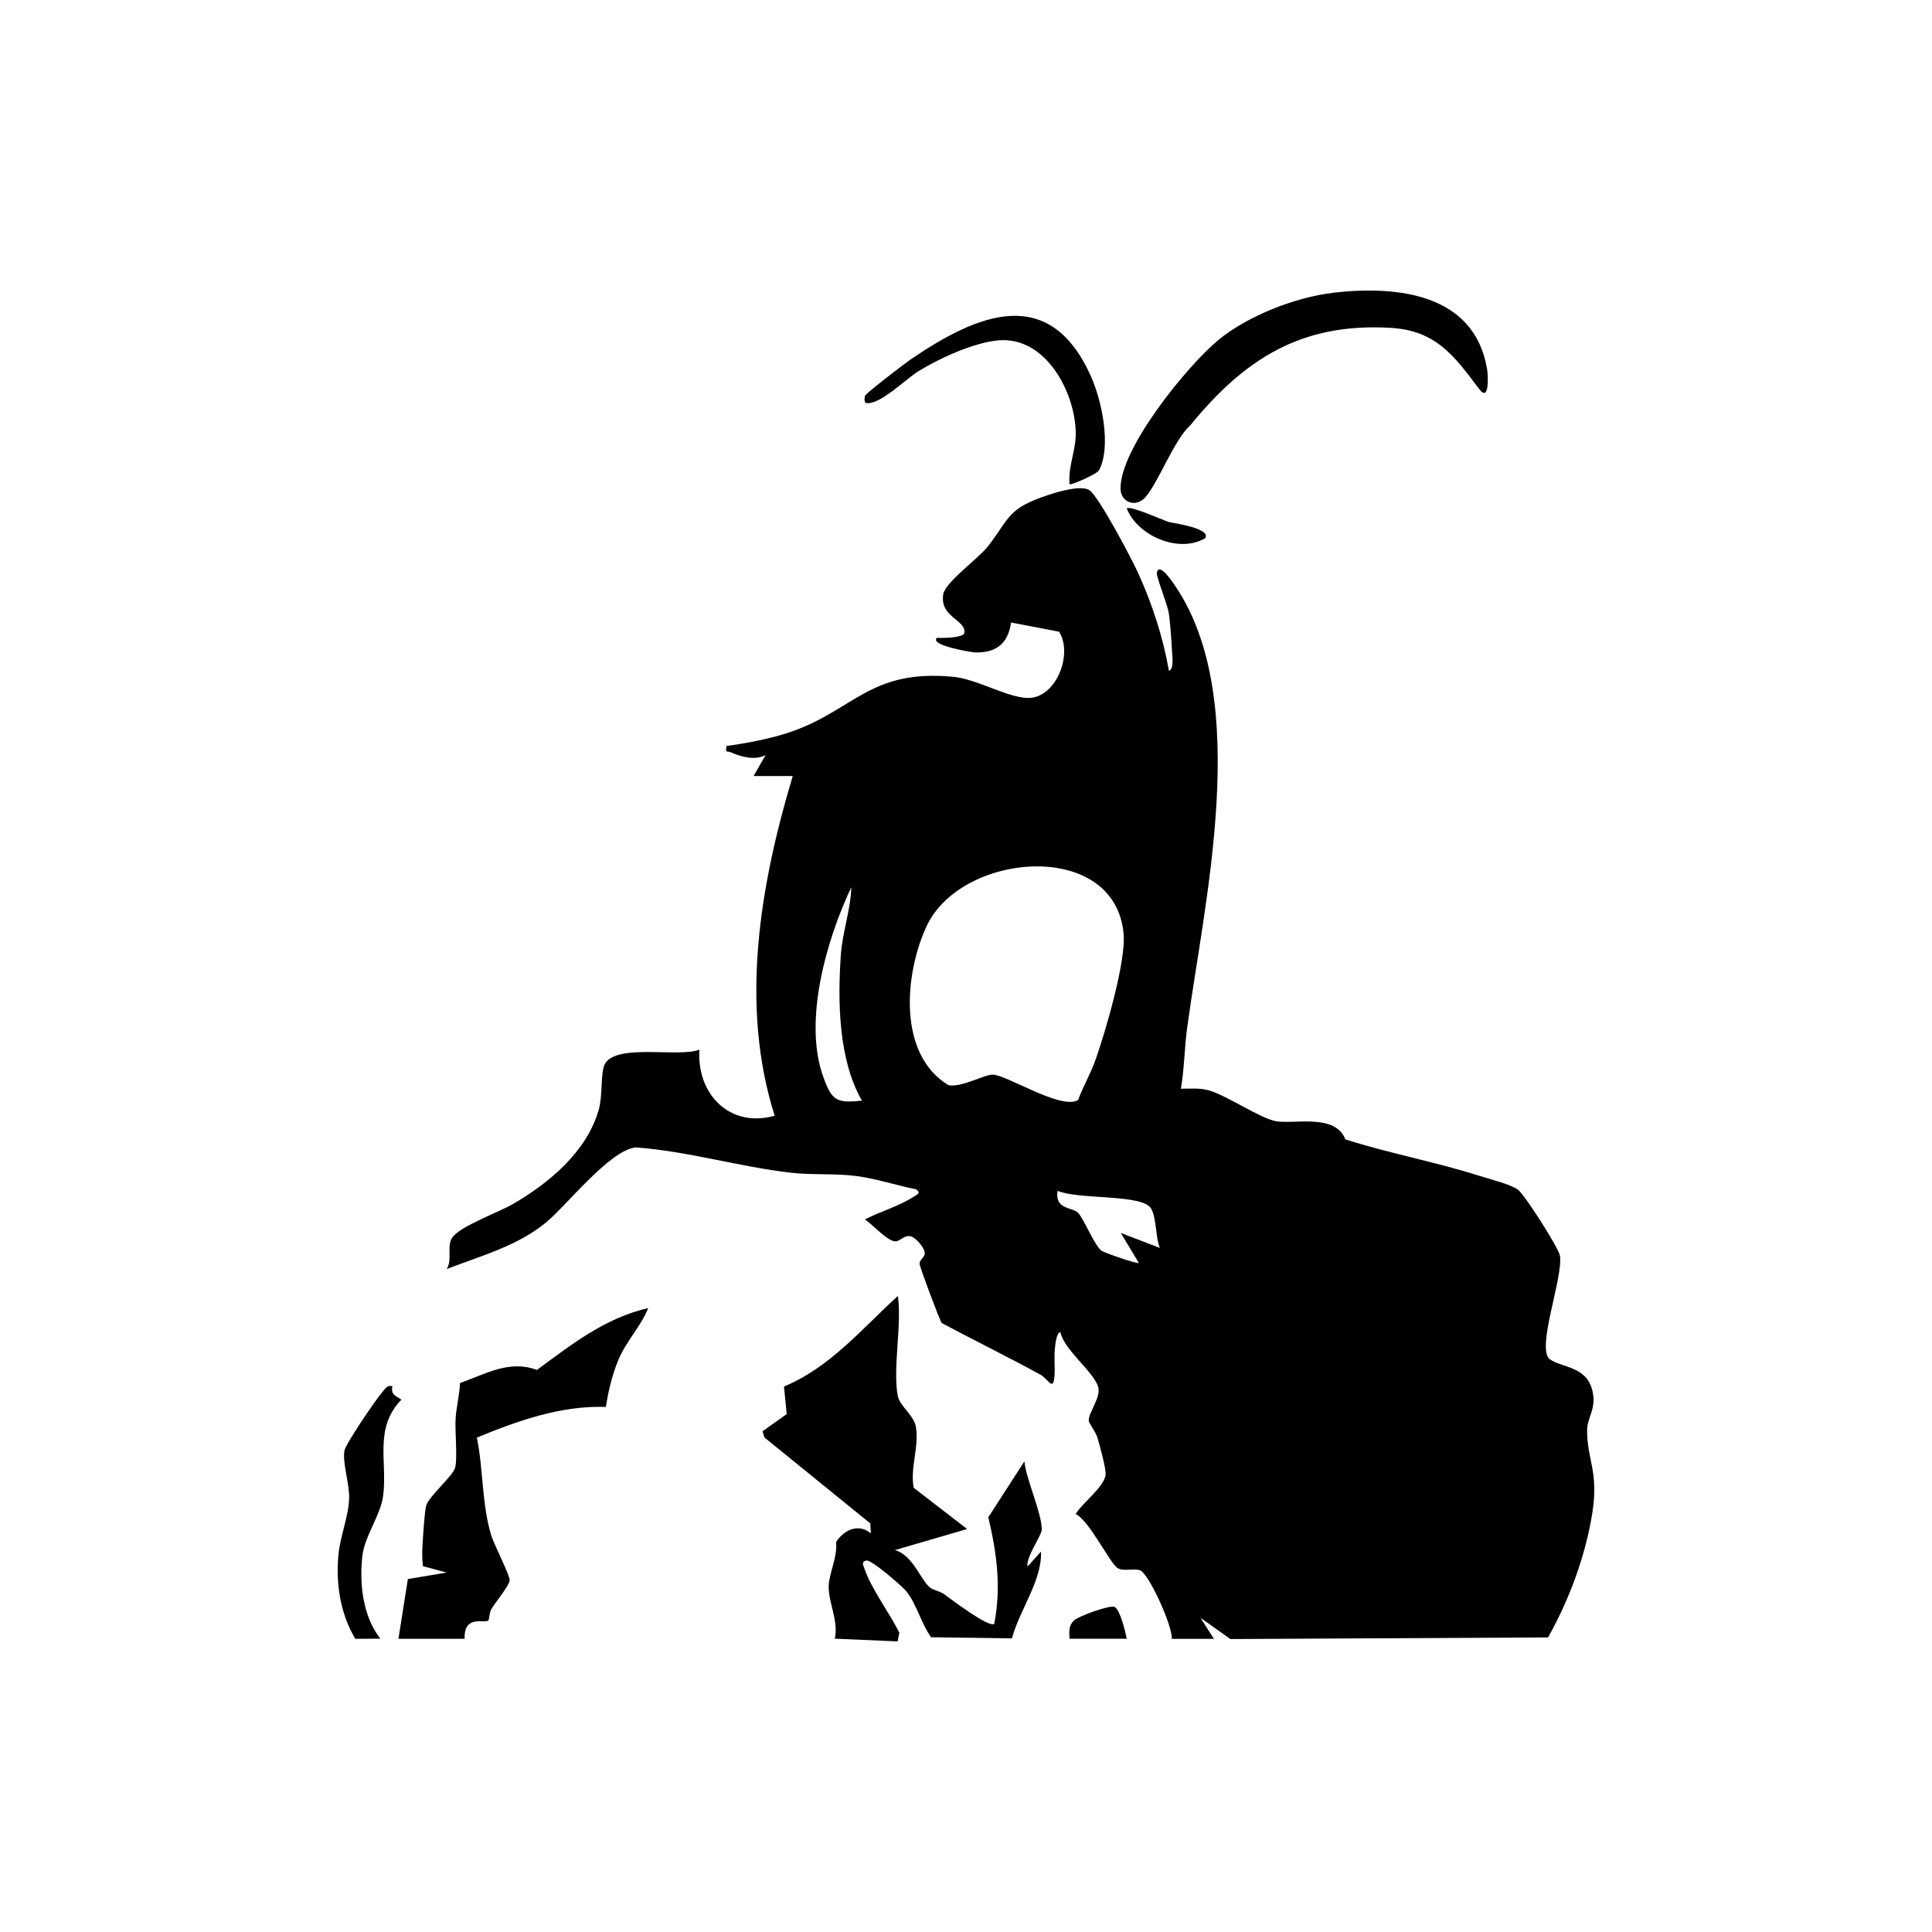
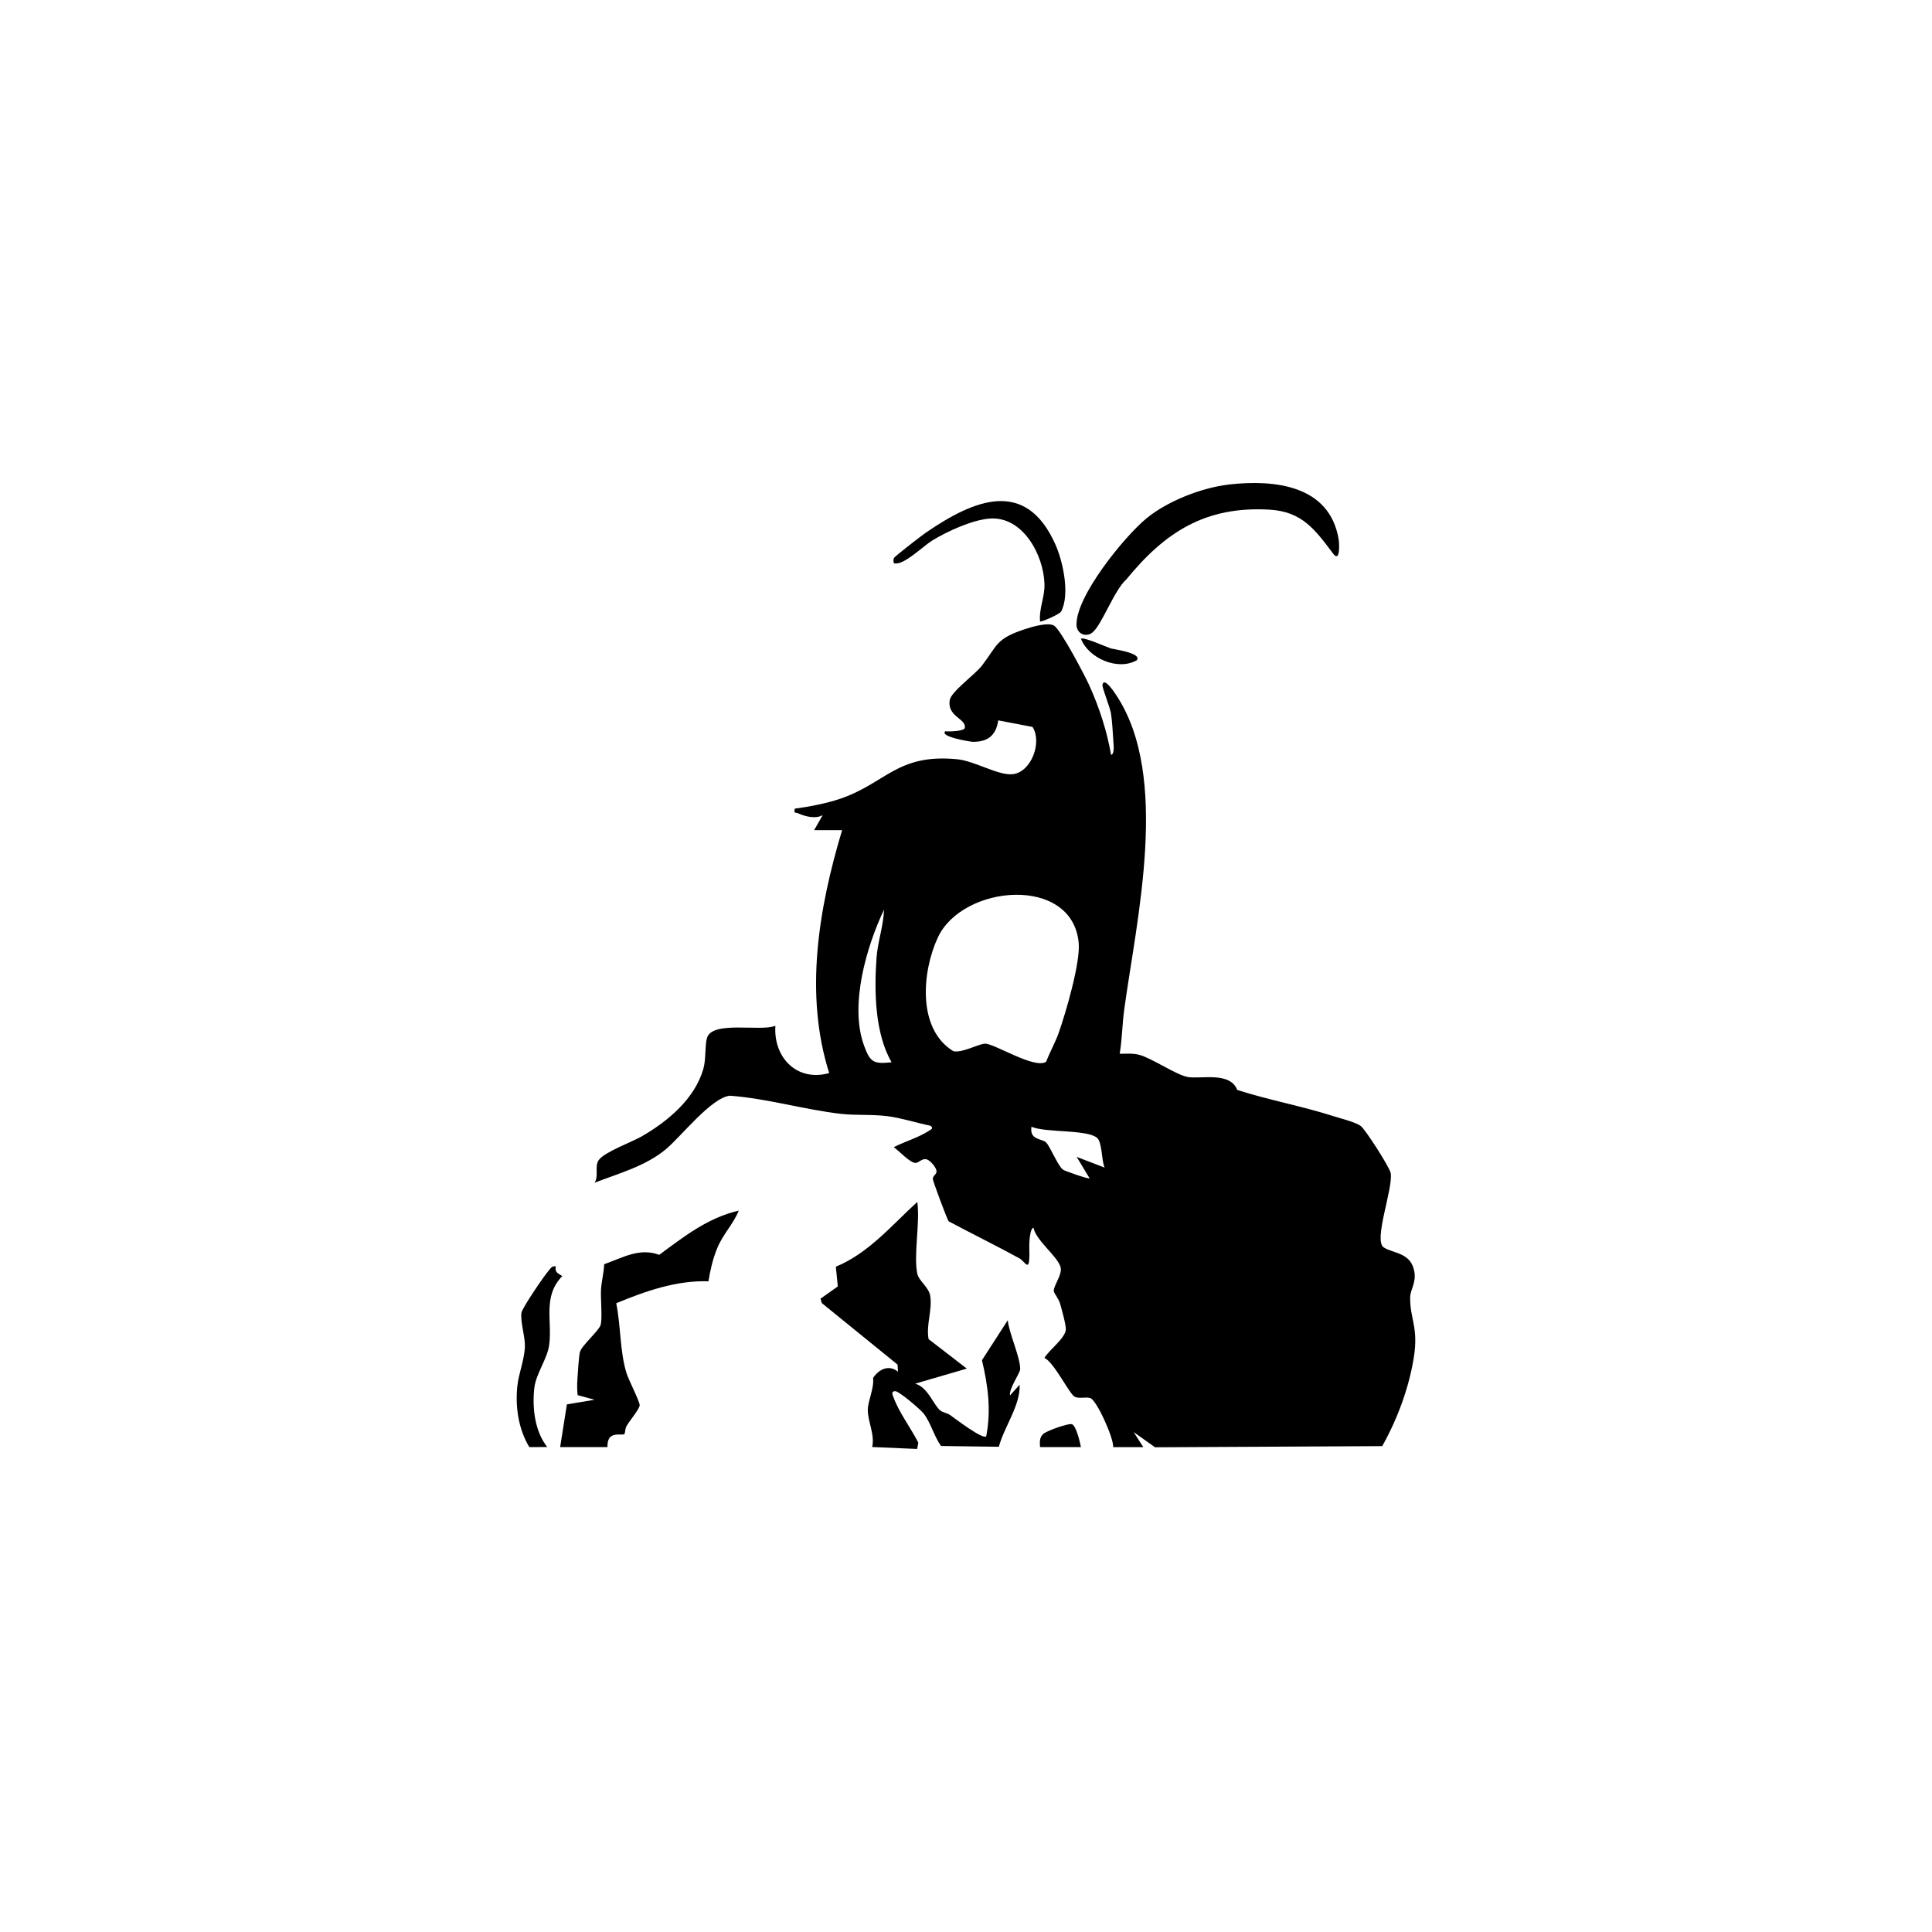
<svg xmlns="http://www.w3.org/2000/svg" width="512" height="512" viewBox="0 0 512 512">
  <rect width="512" height="512" fill="white" />
-   <g transform="translate(77, 77)">
-     <svg width="358" height="358" viewBox="0 0 209.46 225.17">
+   <g transform="translate(128, 128)">
+     <svg width="256" height="256" viewBox="0 0 209.46 225.17">
      <g>
        <path d="M139.04,224.72c.11-2.17-3.88-11.01-5.36-11.43-1.14-.33-2.67.25-3.67-.34-1.25-.74-4.73-7.94-7-9.02,1.12-1.88,4.79-4.53,4.99-6.56.1-.99-.99-4.88-1.35-6.12-.29-1.02-1.42-2.46-1.46-2.85-.13-1.26,2.15-4,1.55-5.74-.89-2.61-5.67-6.08-6.27-9.04-.7.05-.88,2.26-.93,2.82-.14,1.49.04,2.98-.06,4.46-.19,2.73-1.06.51-2.33-.19-5.42-2.97-11.01-5.7-16.46-8.61-.34-.4-3.66-9.32-3.69-9.84-.05-.66.69-1.05.83-1.55.27-.94-1.45-2.85-2.28-3.06-1.07-.27-1.74.75-2.49.83-1.3.14-3.95-2.85-5.18-3.66,2.67-1.36,5.66-2.18,8.21-3.82.62-.4,1.14-.59.33-1.19-3.18-.64-6.65-1.77-9.84-2.2-3.56-.48-7.58-.17-10.98-.56-8.63-.99-17.22-3.59-25.92-4.23-4.37.48-11.41,9.58-14.96,12.52-4.75,3.92-10.89,5.57-16.56,7.76,1.04-1.59-.08-3.83.97-5.29,1.36-1.89,7.7-4.17,10.03-5.52,6.09-3.52,12.37-8.76,14.35-15.74.65-2.28.32-5.34.84-7.17,1.18-4.16,12.51-1.43,15.95-2.86-.5,7.39,5.04,13.14,12.54,11.02-5.86-18.47-2.43-38.49,3.01-56.62h-6.52s2-3.51,2-3.51c-1.7.97-4.15.31-5.81-.45-.58-.27-.92.25-.71-1.05,3.32-.44,7.37-1.22,10.51-2.28,10.72-3.61,13.34-10.61,27.36-9.24,4.09.4,9.69,3.9,13,3.48,4.29-.55,6.84-7.42,4.56-11.01l-8-1.53c-.49,3.49-2.45,5.08-6,4.99-.6-.02-7.8-1.22-6.32-2.45.75.09,4.39.02,4.53-.78.38-2.2-4.12-2.58-3.52-6.45.31-2.02,5.89-5.96,7.51-8.07,3.73-4.86,3.19-6.24,10.04-8.51,1.63-.54,5.47-1.67,6.81-.79,1.59,1.05,7.11,11.54,8.17,13.89,2.32,5.11,4.13,10.68,5.09,16.21.88-.15.56-2.61.52-3.28-.1-1.77-.29-4.82-.56-6.45-.23-1.36-2.05-5.91-1.97-6.54.29-2.14,2.92,1.9,3.19,2.32,12.65,19.01,4.75,52.22,1.87,73.4-.45,3.29-.48,6.9-1.05,10.22,1.53.01,3.02-.15,4.53.24,2.96.76,8.76,4.78,11.4,5.19,3.12.49,9.81-1.3,11.48,3.01,7.38,2.36,15.1,3.76,22.47,6.12,1.7.54,4.99,1.35,6.28,2.25,1.07.74,6.82,9.72,7.02,11.03.57,3.65-4.08,15.68-1.64,17.29,2.27,1.5,6.42,1.12,7.16,5.76.42,2.64-.97,4.01-.99,5.98-.04,4.98,1.97,6.89.86,13.89s-3.79,14.33-7.37,20.7l-52.95.27-4.99-3.54,2.25,3.51h-7.02ZM123.41,134.93c.84-2.27,2.16-4.55,2.95-6.82,1.65-4.7,5.06-16.33,4.64-20.91-1.46-15.84-27.07-13.65-32.84-1.25-3.64,7.82-4.9,21.29,3.61,26.48,2.04.51,5.97-1.74,7.41-1.74,2.27,0,11.46,5.96,14.22,4.23ZM87.38,135.01c-3.92-6.76-4.05-16.59-3.51-24.29.27-3.8,1.63-7.49,1.75-11.28-4.12,8.69-8.09,22.33-4.65,31.71,1.41,3.86,2.18,4.34,6.41,3.87ZM137.04,159.57c-.79-1.81-.51-5.9-1.8-6.96-2.38-1.95-11.85-1.12-15.25-2.55-.49,3.13,2.4,2.71,3.39,3.63.91.85,2.75,5.46,3.93,6.35.45.34,5.97,2.25,6.23,2.04l-3.01-5,6.52,2.5Z" />
        <path d="M93.4,184.38c.31,1.54,2.67,3.12,2.98,5.04.55,3.4-.99,6.75-.37,10.14l8.91,6.87-12.03,3.51c3.02.86,4.29,5.04,5.88,6.28.53.41,1.6.57,2.31,1.07,1.11.8,7.55,5.72,8.36,4.93,1.19-6.11.42-11.79-.99-17.75l6.01-9.31c.33,3.12,2.89,8.53,2.9,11.37,0,.94-2.64,4.54-2.38,6.16l2.25-2.5c.2,4.83-3.57,9.7-4.84,14.46l-13.48-.18c-1.61-2.24-2.37-5.35-4.01-7.52-.71-.94-5.92-5.42-6.76-5.27-.9.16-.55.77-.35,1.33,1.25,3.55,4.11,7.29,5.83,10.69l-.28,1.46-10.48-.45c.67-2.91-1.09-6.1-1.02-8.75.06-2.12,1.5-4.91,1.23-7.34,1.25-1.98,3.7-3.24,5.8-1.46l-.09-1.66-17.65-14.33-.32-1.03,4.04-2.87-.46-4.59c7.69-3.19,12.99-9.64,18.99-15.1.68,4.87-.91,12.25,0,16.79Z" />
        <path d="M10.13,224.72l1.57-9.95,6.45-1.08-3.94-1.07c-.15-1.21-.14-2.47-.06-3.68.08-1.35.34-5.5.6-6.41.42-1.49,4.37-4.89,4.8-6.24.47-1.48-.04-6.39.11-8.4.14-1.89.66-3.87.73-5.79,4.35-1.54,8.2-3.9,12.83-2.19,5.84-4.3,11.29-8.62,18.54-10.31-1.27,3.17-3.68,5.48-5.02,8.76-1.05,2.56-1.59,5.01-2.05,7.72-7.47-.25-14.69,2.3-21.49,5.11,1.09,5.33.81,11.09,2.39,16.29.47,1.53,3.1,6.63,3.08,7.48-.03.91-2.47,3.75-3.1,4.92-.28.52-.32,1.68-.45,1.79-.63.54-4.11-1.02-3.96,3.06h-11.04Z" />
        <path d="M166.02.35c10.57-1.19,23.45.11,25.57,12.76.15.87.44,5.65-1.31,3.32-4.19-5.57-7.21-9.79-14.85-10.22-14.9-.85-24.34,5.24-33.37,16.32-2.69,2.32-5.67,10.49-7.79,12.26-1.58,1.33-3.74.34-3.78-1.72-.15-6.71,11.16-20.59,16.32-24.84,4.89-4.03,12.93-7.16,19.21-7.87Z" />
        <path d="M121.99,32.28c-.27-3.13,1.13-5.61,1.03-8.78-.21-6.78-5.06-15.77-12.75-15.21-4.09.3-9.92,2.98-13.43,5.13-2.15,1.32-6.39,5.62-8.7,5.34-.44,0-.33-1.02-.23-1.24.19-.44,6.61-5.37,7.54-6,11.12-7.6,23.22-12.79,30.15,2.88,1.75,3.95,3.39,11.57,1.32,15.53-.36.69-4.73,2.55-4.92,2.35Z" />
        <path d="M9.12,182.62c-.29,1.44.51,1.56,1.5,2.25-4.62,4.76-2.3,10.37-3.04,16-.43,3.3-3.09,6.73-3.47,10.06-.52,4.57.08,10.1,3.01,13.78l-4.18.02c-2.55-4.25-3.29-9.35-2.79-14.25.29-2.81,1.67-6.21,1.76-9.16.08-2.36-1.1-5.75-.8-7.9.16-1.12,5.27-8.61,6.3-9.77.5-.57.77-1.23,1.71-1.04Z" />
        <path d="M131.52,224.72h-9.53c-.06-1.2-.18-2.14.72-3.04.71-.7,6.12-2.68,6.81-2.25.96.61,1.76,4.08,2,5.29Z" />
        <path d="M144.56,41.3c-4.41,2.57-11.28-.46-13.04-5,.56-.49,5.86,1.89,7,2.27.46.15,7.3,1.05,6.04,2.73Z" />
      </g>
    </svg>
  </g>
</svg>
